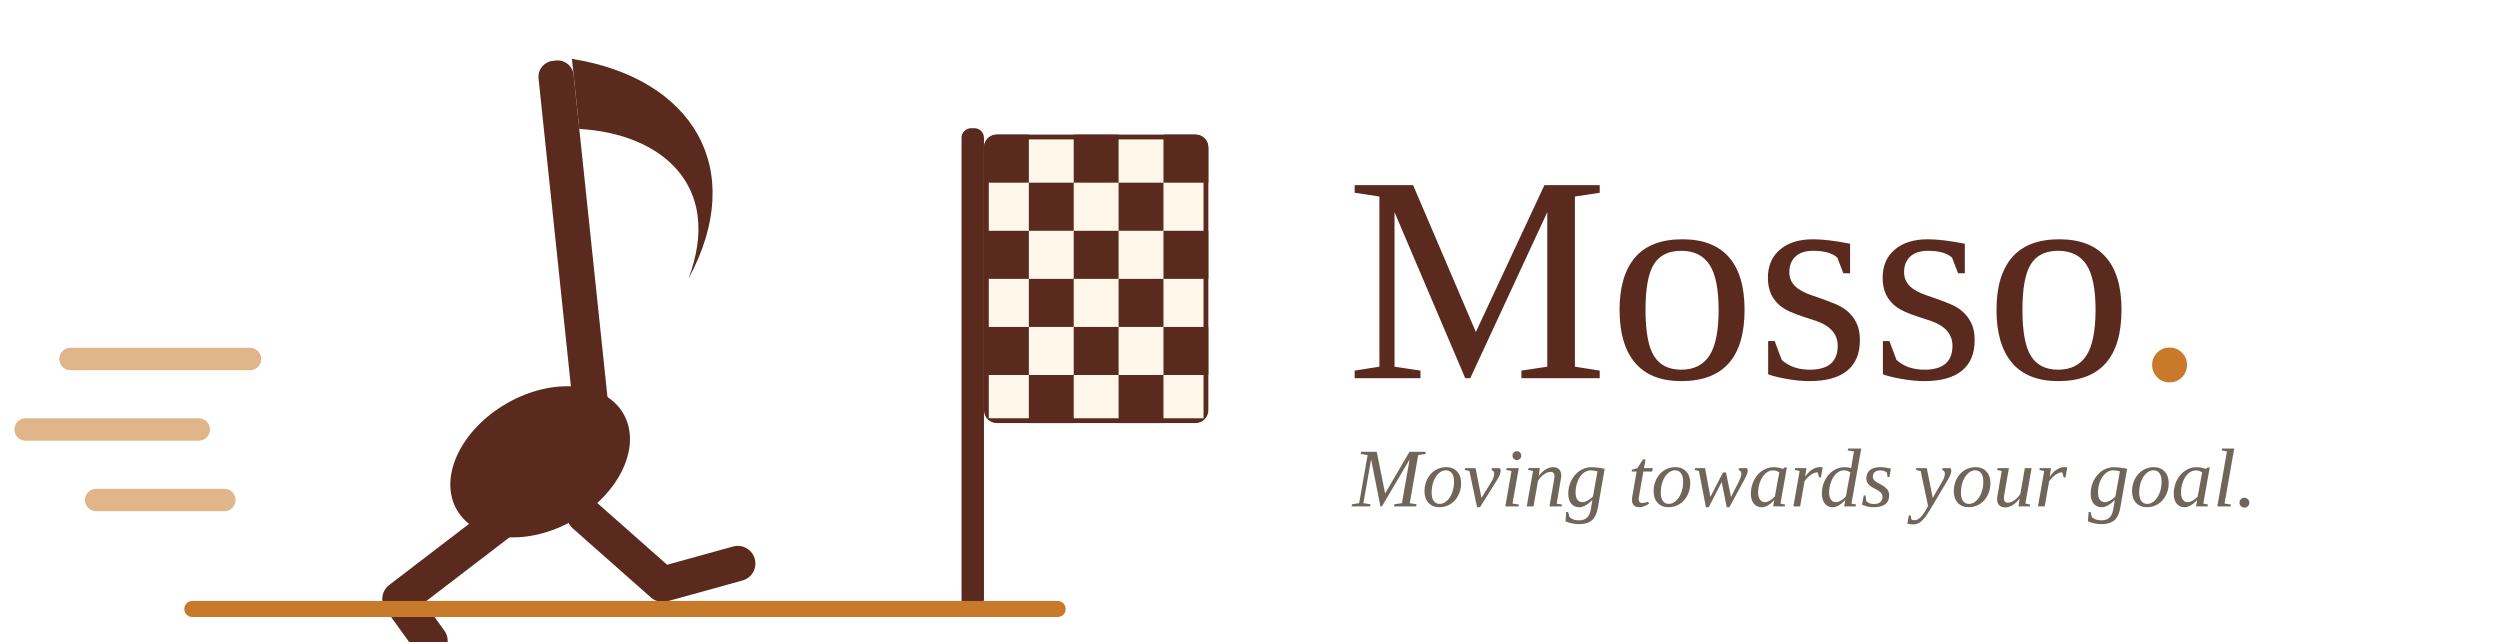
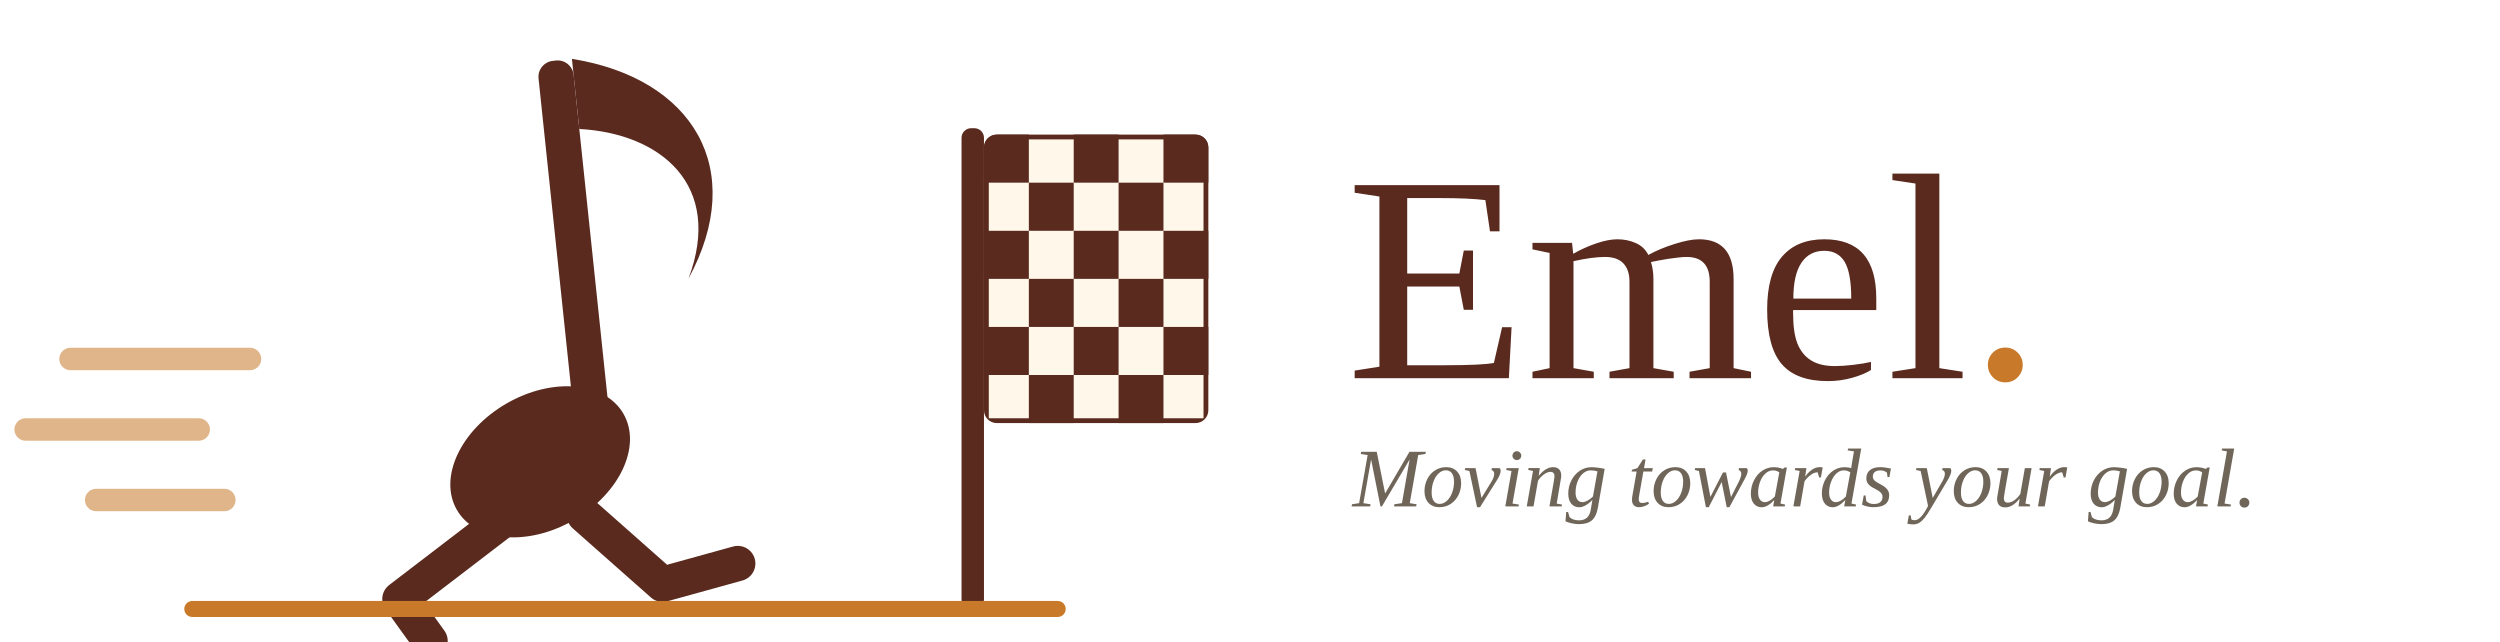
- <svg xmlns="http://www.w3.org/2000/svg" viewBox="0 0 780 200" width="780" height="200" role="img" aria-label="Mosso: a musical note running towards a finish line">
+ <svg xmlns="http://www.w3.org/2000/svg" viewBox="0 0 780 200" width="780" height="200" role="img" aria-label="Emel: a musical note running towards a finish line">
  <defs>
    <clipPath id="flagclip">
      <rect x="0" y="0" width="70" height="90" rx="4" />
    </clipPath>
  </defs>
  <g stroke="#C8792A" stroke-width="7" stroke-linecap="round" opacity=".55">
    <line x1="22" y1="112" x2="78" y2="112" />
    <line x1="8" y1="134" x2="62" y2="134" />
    <line x1="30" y1="156" x2="70" y2="156" />
  </g>
  <g transform="translate(150 140) rotate(-6)">
    <rect x="30" y="-118" width="11" height="128" rx="5" fill="#5A2A1E" />
    <path d="M41 -118 C 78 -108, 92 -78, 70 -46 C 84 -74, 66 -92, 41 -96 Z" fill="#5A2A1E" />
    <ellipse cx="18" cy="6" rx="30" ry="21" transform="rotate(-24 18 6)" fill="#5A2A1E" />
    <path d="M6 22 L -30 44 L -22 58" fill="none" stroke="#5A2A1E" stroke-width="11" stroke-linecap="round" stroke-linejoin="round" />
    <path d="M30 24 L 52 48 L 76 44" fill="none" stroke="#5A2A1E" stroke-width="11" stroke-linecap="round" stroke-linejoin="round" />
  </g>
  <g transform="translate(300 40)">
    <rect x="0" y="0" width="7" height="150" rx="3" fill="#5A2A1E" />
    <g transform="translate(7 2)" clip-path="url(#flagclip)">
      <rect width="70" height="90" fill="#FFF7EA" />
      <g fill="#5A2A1E">
        <rect x="0" y="0" width="14" height="15" />
        <rect x="28" y="0" width="14" height="15" />
        <rect x="56" y="0" width="14" height="15" />
        <rect x="14" y="15" width="14" height="15" />
        <rect x="42" y="15" width="14" height="15" />
        <rect x="0" y="30" width="14" height="15" />
        <rect x="28" y="30" width="14" height="15" />
        <rect x="56" y="30" width="14" height="15" />
        <rect x="14" y="45" width="14" height="15" />
        <rect x="42" y="45" width="14" height="15" />
        <rect x="0" y="60" width="14" height="15" />
        <rect x="28" y="60" width="14" height="15" />
        <rect x="56" y="60" width="14" height="15" />
        <rect x="14" y="75" width="14" height="15" />
        <rect x="42" y="75" width="14" height="15" />
      </g>
      <rect width="70" height="90" fill="none" stroke="#5A2A1E" stroke-width="3" />
    </g>
  </g>
  <line x1="60" y1="190" x2="330" y2="190" stroke="#C8792A" stroke-width="5" stroke-linecap="round" />
-   <text x="420" y="118" font-family="'Instrument Serif', Georgia, 'Times New Roman', serif" font-size="92" fill="#5A2A1E">Mosso<tspan fill="#C8792A">.</tspan>
+   <text x="420" y="118" font-family="'Instrument Serif', Georgia, 'Times New Roman', serif" font-size="92" fill="#5A2A1E">Emel<tspan fill="#C8792A">.</tspan>
  </text>
  <text x="422" y="158" font-family="'Instrument Serif', Georgia, 'Times New Roman', serif" font-style="italic" font-size="26" fill="#6F6659">Moving towards your goal.</text>
</svg>
